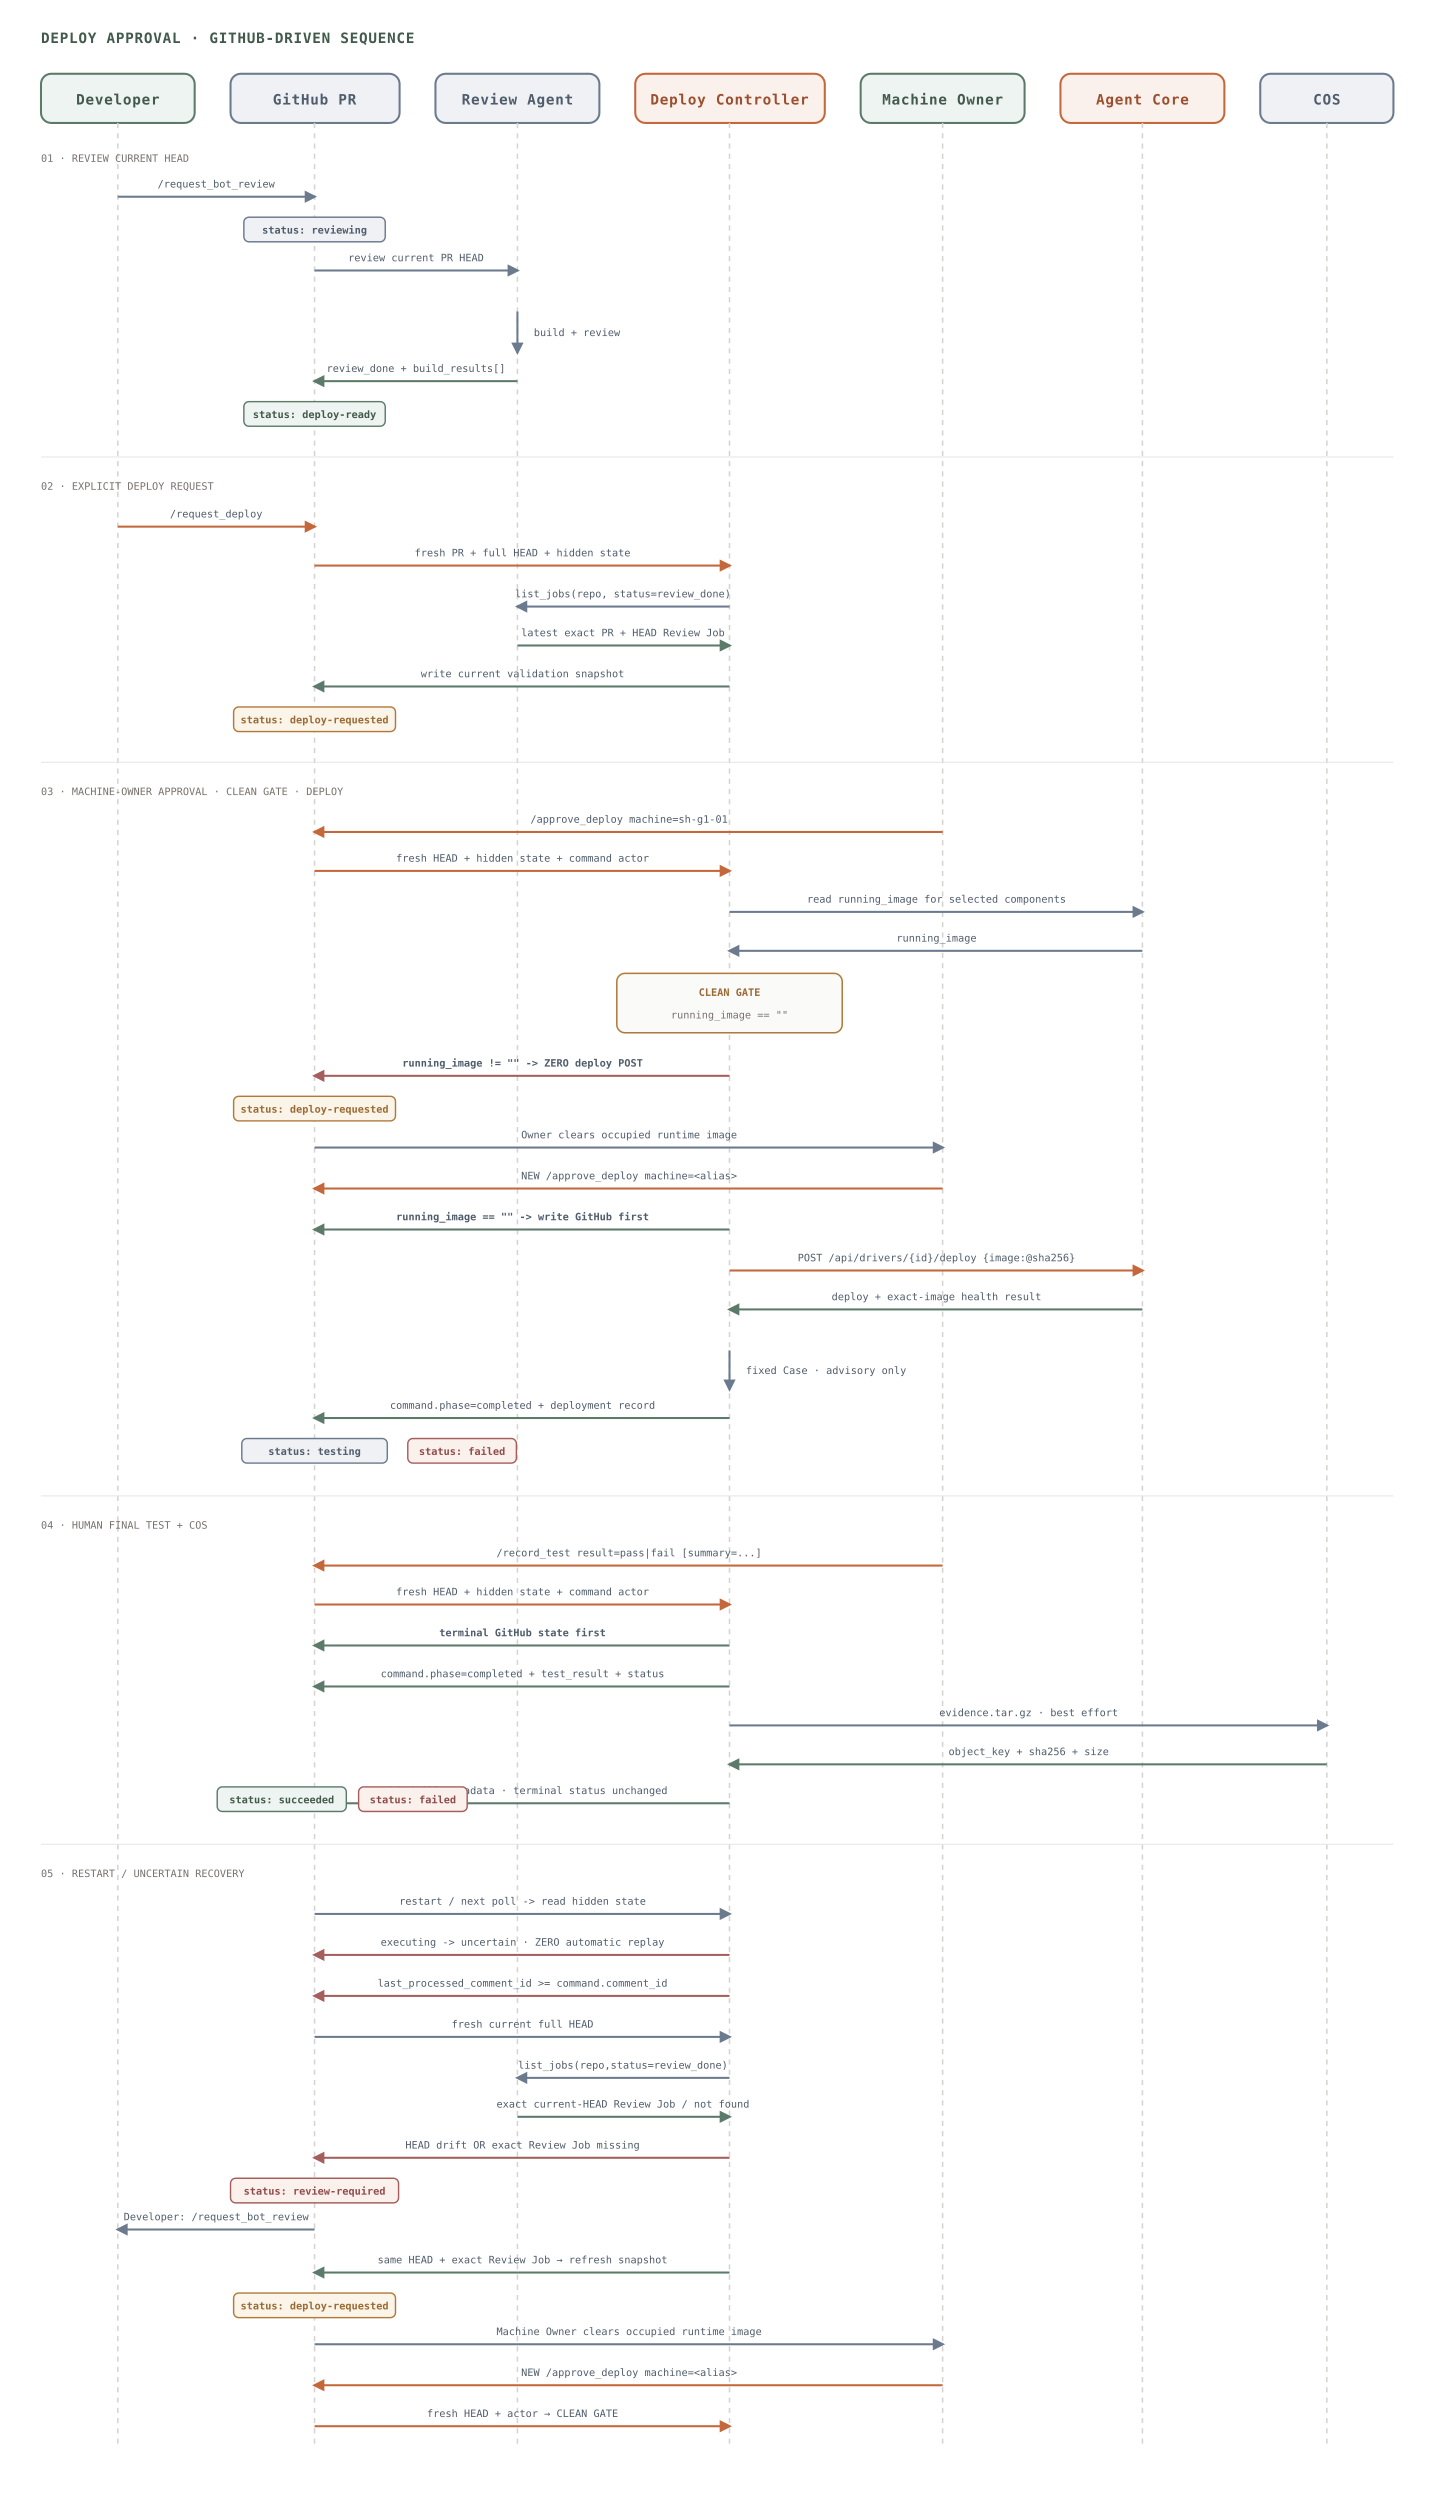
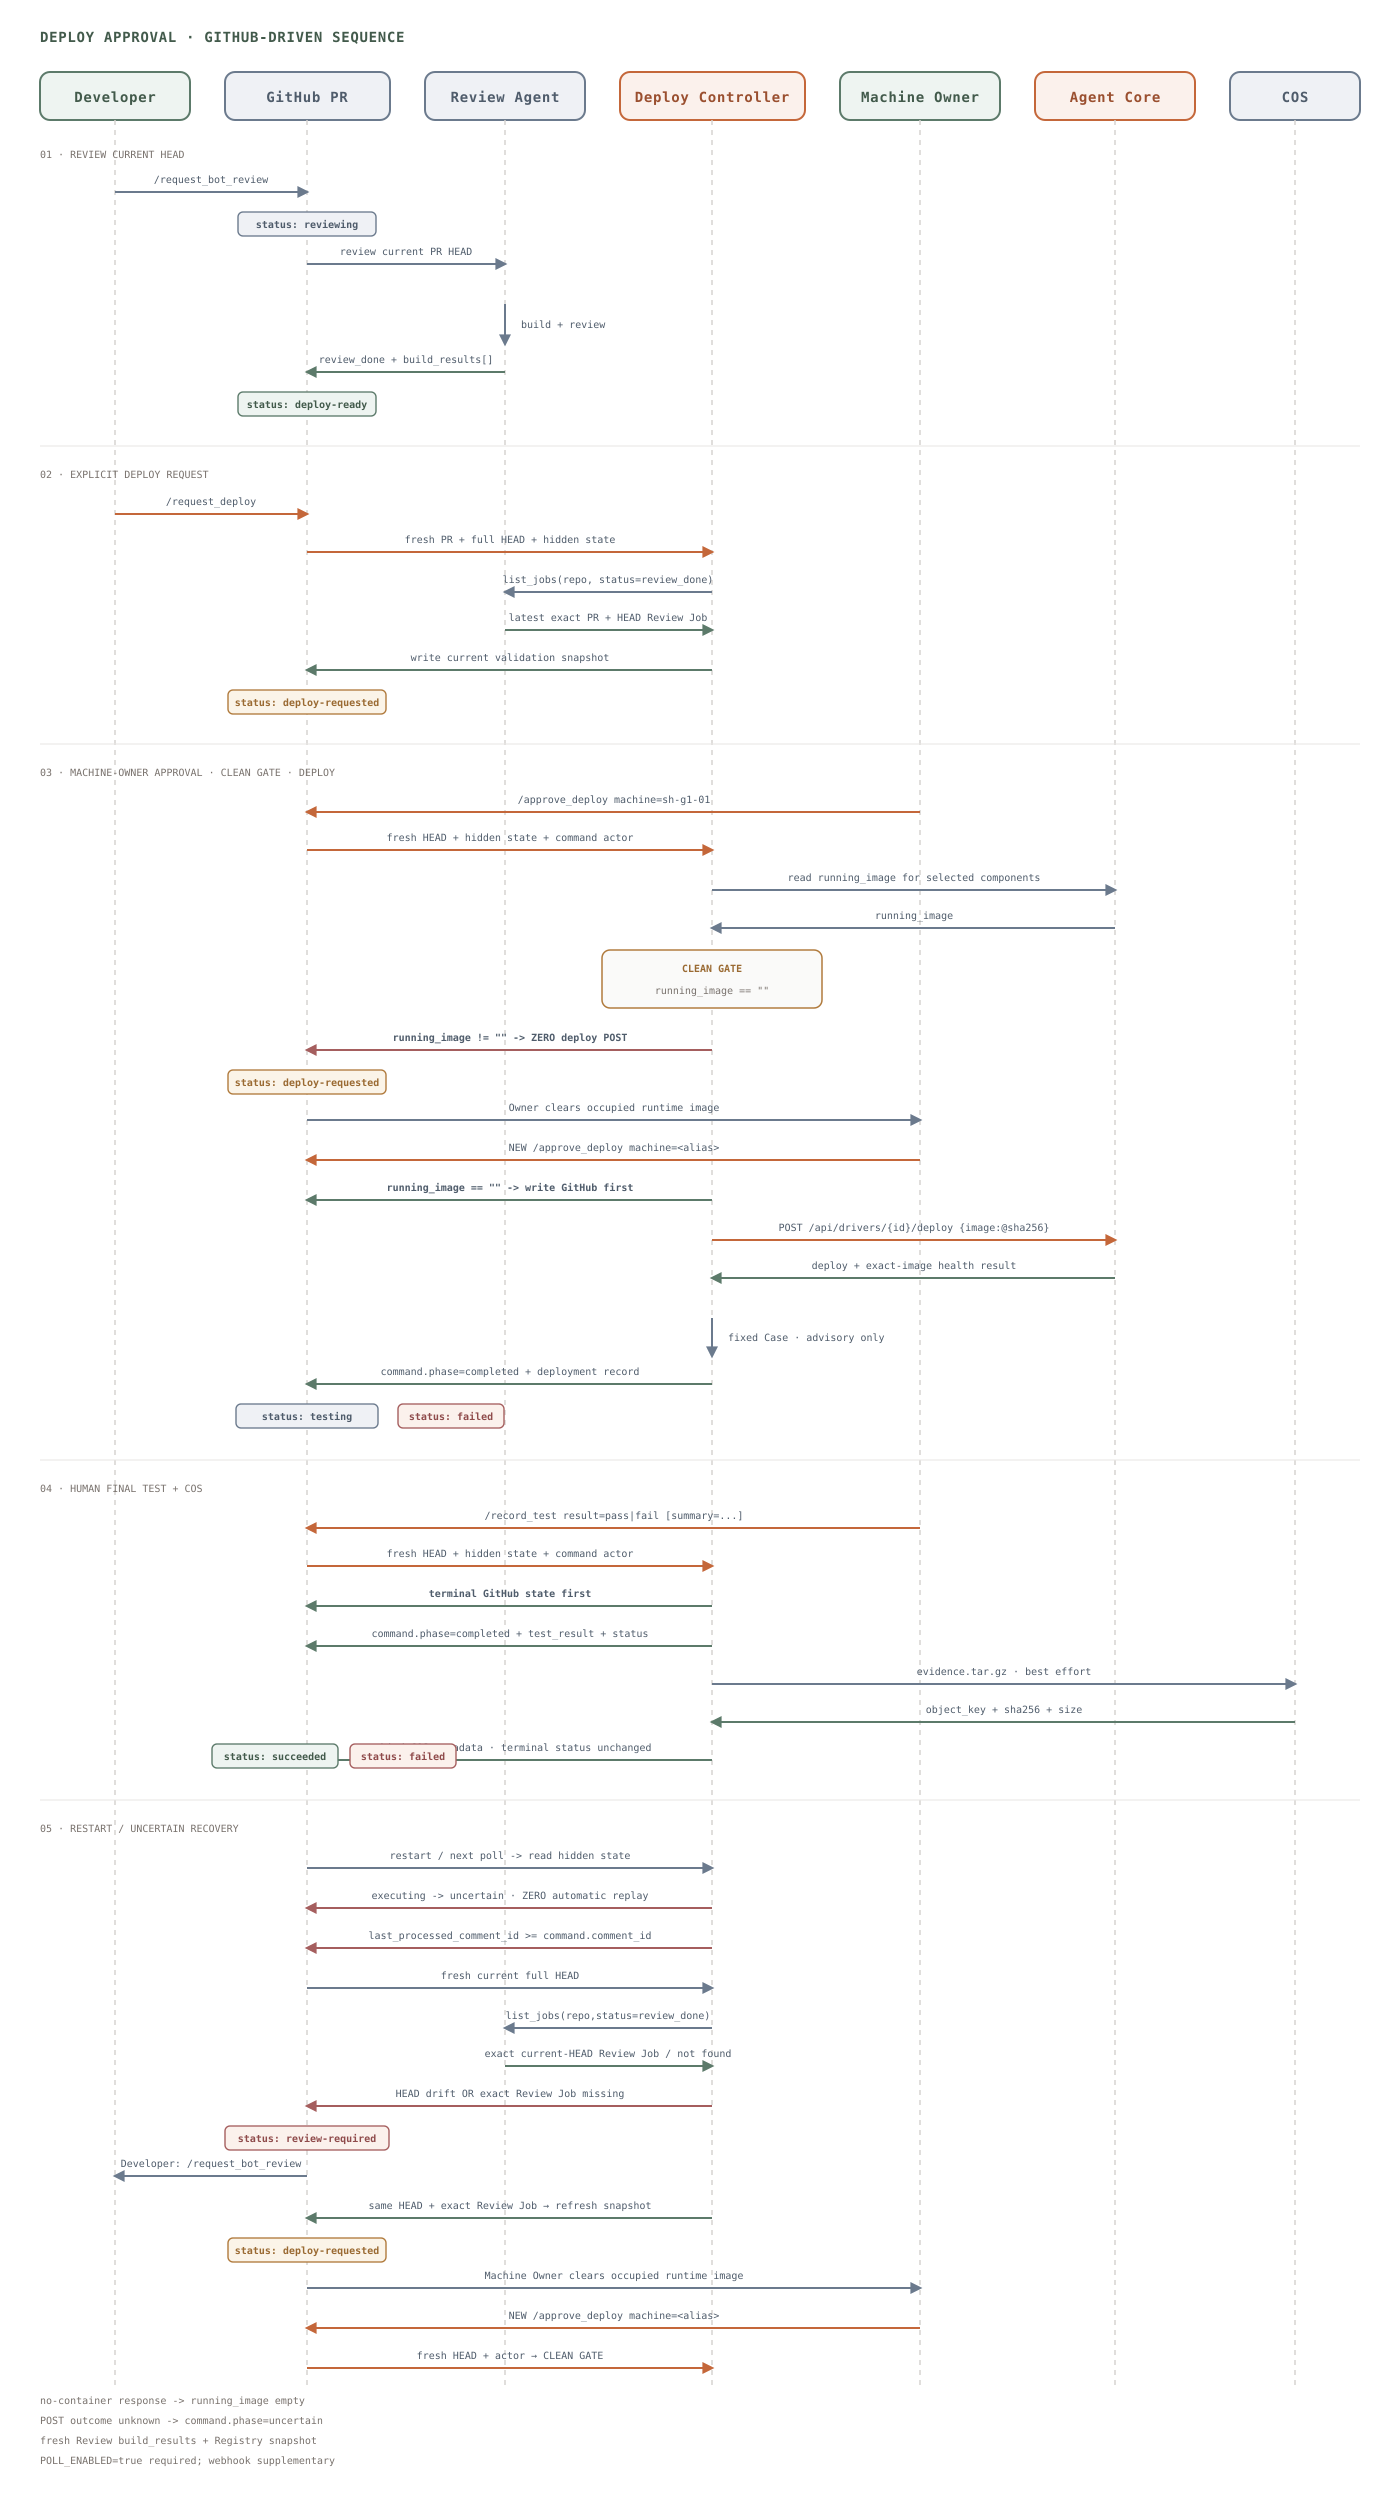
- <svg xmlns="http://www.w3.org/2000/svg" viewBox="0 0 1400 2440" width="1400" height="2440" role="img" aria-label="Deploy Approval GitHub-driven sequence diagram">
+ <svg xmlns="http://www.w3.org/2000/svg" viewBox="0 0 1400 2500" width="1400" height="2500" role="img" aria-label="Deploy Approval GitHub-driven sequence diagram">
  <defs>
    <marker id="arrow-blue" viewBox="0 0 10 10" refX="8" refY="5" markerWidth="6" markerHeight="6" orient="auto-start-reverse">
      <path d="M0 0 L10 5 L0 10z" fill="#6B7A8D" />
    </marker>
    <marker id="arrow-orange" viewBox="0 0 10 10" refX="8" refY="5" markerWidth="6" markerHeight="6" orient="auto-start-reverse">
      <path d="M0 0 L10 5 L0 10z" fill="#C4673A" />
    </marker>
    <marker id="arrow-green" viewBox="0 0 10 10" refX="8" refY="5" markerWidth="6" markerHeight="6" orient="auto-start-reverse">
      <path d="M0 0 L10 5 L0 10z" fill="#5C7A6A" />
    </marker>
    <marker id="arrow-red" viewBox="0 0 10 10" refX="8" refY="5" markerWidth="6" markerHeight="6" orient="auto-start-reverse">
      <path d="M0 0 L10 5 L0 10z" fill="#A55E5E" />
    </marker>
    <style>
      .mono { font-family: JetBrains Mono, ui-monospace, SFMono-Regular, Menlo, monospace; }
      .actor { rx:10; stroke-width:2; }
      .title { font-size:14px; font-weight:600; letter-spacing:.05em; }
      .small { font-size:10px; fill:#78716C; }
      .msg { font-size:10px; fill:#4F5C6B; }
      .msgStrong { font-size:10px; font-weight:600; fill:#4F5C6B; }
      .lifeline { stroke:#D6D3D1; stroke-width:1.5; stroke-dasharray:5 5; }
      .blue { stroke:#6B7A8D; fill:none; stroke-width:2; marker-end:url(#arrow-blue); }
      .orange { stroke:#C4673A; fill:none; stroke-width:2; marker-end:url(#arrow-orange); }
      .green { stroke:#5C7A6A; fill:none; stroke-width:2; marker-end:url(#arrow-green); }
      .red { stroke:#A55E5E; fill:none; stroke-width:2; marker-end:url(#arrow-red); }
      .statusWait { fill:#FBF4E8; stroke:#B07A3C; stroke-width:1.4; rx:5; }
      .statusRun { fill:#EFF1F5; stroke:#6B7A8D; stroke-width:1.4; rx:5; }
      .statusOk { fill:#EEF4F1; stroke:#5C7A6A; stroke-width:1.4; rx:5; }
      .statusFail { fill:#FBF1EC; stroke:#A55E5E; stroke-width:1.4; rx:5; }
      .statusText { font-size:10px; font-weight:600; }
      .gate { fill:#FAFAF9; stroke:#B07A3C; stroke-width:1.5; rx:8; }
    </style>
  </defs>
  <text x="40" y="42" class="mono title" fill="#425A4B">DEPLOY APPROVAL · GITHUB-DRIVEN SEQUENCE</text>
  <g class="mono">
    <rect x="40" y="72" width="150" height="48" class="actor" fill="#EEF4F1" stroke="#5C7A6A" />
    <text x="115" y="102" text-anchor="middle" class="title" fill="#425A4B">Developer</text>
    <rect x="225" y="72" width="165" height="48" class="actor" fill="#EFF1F5" stroke="#6B7A8D" />
    <text x="307" y="102" text-anchor="middle" class="title" fill="#4F5C6B">GitHub PR</text>
    <rect x="425" y="72" width="160" height="48" class="actor" fill="#EFF1F5" stroke="#6B7A8D" />
    <text x="505" y="102" text-anchor="middle" class="title" fill="#4F5C6B">Review Agent</text>
    <rect x="620" y="72" width="185" height="48" class="actor" fill="#FBF1EC" stroke="#C4673A" />
    <text x="712" y="102" text-anchor="middle" class="title" fill="#9A4F2F">Deploy Controller</text>
    <rect x="840" y="72" width="160" height="48" class="actor" fill="#EEF4F1" stroke="#5C7A6A" />
    <text x="920" y="102" text-anchor="middle" class="title" fill="#425A4B">Machine Owner</text>
    <rect x="1035" y="72" width="160" height="48" class="actor" fill="#FBF1EC" stroke="#C4673A" />
    <text x="1115" y="102" text-anchor="middle" class="title" fill="#9A4F2F">Agent Core</text>
    <rect x="1230" y="72" width="130" height="48" class="actor" fill="#EFF1F5" stroke="#6B7A8D" />
    <text x="1295" y="102" text-anchor="middle" class="title" fill="#4F5C6B">COS</text>
  </g>
  <g>
    <line x1="115" y1="120" x2="115" y2="2390" class="lifeline" />
    <line x1="307" y1="120" x2="307" y2="2390" class="lifeline" />
    <line x1="505" y1="120" x2="505" y2="2390" class="lifeline" />
    <line x1="712" y1="120" x2="712" y2="2390" class="lifeline" />
    <line x1="920" y1="120" x2="920" y2="2390" class="lifeline" />
    <line x1="1115" y1="120" x2="1115" y2="2390" class="lifeline" />
    <line x1="1295" y1="120" x2="1295" y2="2390" class="lifeline" />
  </g>
  <text x="40" y="158" class="mono small">01 · REVIEW CURRENT HEAD</text>
  <path d="M115 192 L307 192" class="blue" />
  <text x="211" y="183" text-anchor="middle" class="mono msg">/request_bot_review</text>
  <rect x="238" y="212" width="138" height="24" class="statusRun" />
  <text x="307" y="228" text-anchor="middle" class="mono statusText" fill="#4F5C6B">status: reviewing</text>
  <path d="M307 264 L505 264" class="blue" />
  <text x="406" y="255" text-anchor="middle" class="mono msg">review current PR HEAD</text>
  <path d="M505 304 L505 344" class="blue" />
  <text x="521" y="328" class="mono msg">build + review</text>
  <path d="M505 372 L307 372" class="green" />
  <text x="406" y="363" text-anchor="middle" class="mono msg">review_done + build_results[]</text>
  <rect x="238" y="392" width="138" height="24" class="statusOk" />
  <text x="307" y="408" text-anchor="middle" class="mono statusText" fill="#425A4B">status: deploy-ready</text>
  <line x1="40" y1="446" x2="1360" y2="446" stroke="#E7E5E4" />
  <text x="40" y="478" class="mono small">02 · EXPLICIT DEPLOY REQUEST</text>
  <path d="M115 514 L307 514" class="orange" />
  <text x="211" y="505" text-anchor="middle" class="mono msg">/request_deploy</text>
  <path d="M307 552 L712 552" class="orange" />
  <text x="510" y="543" text-anchor="middle" class="mono msg">fresh PR + full HEAD + hidden state</text>
  <path d="M712 592 L505 592" class="blue" />
  <text x="608" y="583" text-anchor="middle" class="mono msg">list_jobs(repo, status=review_done)</text>
  <path d="M505 630 L712 630" class="green" />
  <text x="608" y="621" text-anchor="middle" class="mono msg">latest exact PR + HEAD Review Job</text>
  <path d="M712 670 L307 670" class="green" />
  <text x="510" y="661" text-anchor="middle" class="mono msg">write current validation snapshot</text>
  <rect x="228" y="690" width="158" height="24" class="statusWait" />
  <text x="307" y="706" text-anchor="middle" class="mono statusText" fill="#9A6A32">status: deploy-requested</text>
  <line x1="40" y1="744" x2="1360" y2="744" stroke="#E7E5E4" />
  <text x="40" y="776" class="mono small">03 · MACHINE-OWNER APPROVAL · CLEAN GATE · DEPLOY</text>
  <path d="M920 812 L307 812" class="orange" />
  <text x="614" y="803" text-anchor="middle" class="mono msg">/approve_deploy machine=sh-g1-01</text>
  <path d="M307 850 L712 850" class="orange" />
  <text x="510" y="841" text-anchor="middle" class="mono msg">fresh HEAD + hidden state + command actor</text>
  <path d="M712 890 L1115 890" class="blue" />
  <text x="914" y="881" text-anchor="middle" class="mono msg">read running_image for selected components</text>
  <path d="M1115 928 L712 928" class="blue" />
  <text x="914" y="919" text-anchor="middle" class="mono msg">running_image</text>
  <rect x="602" y="950" width="220" height="58" class="gate" />
  <text x="712" y="972" text-anchor="middle" class="mono statusText" fill="#9A6A32">CLEAN GATE</text>
  <text x="712" y="994" text-anchor="middle" class="mono small">running_image == ""</text>
  <path d="M712 1050 L307 1050" class="red" />
  <text x="510" y="1041" text-anchor="middle" class="mono msgStrong">running_image != "" -&gt; ZERO deploy POST</text>
  <rect x="228" y="1070" width="158" height="24" class="statusWait" />
  <text x="307" y="1086" text-anchor="middle" class="mono statusText" fill="#9A6A32">status: deploy-requested</text>
  <path d="M307 1120 L920 1120" class="blue" />
  <text x="614" y="1111" text-anchor="middle" class="mono msg">Owner clears occupied runtime image</text>
  <path d="M920 1160 L307 1160" class="orange" />
  <text x="614" y="1151" text-anchor="middle" class="mono msg">NEW /approve_deploy machine=&lt;alias&gt;</text>
  <path d="M712 1200 L307 1200" class="green" />
  <text x="510" y="1191" text-anchor="middle" class="mono msgStrong">running_image == "" -&gt; write GitHub first</text>
  <path d="M712 1240 L1115 1240" class="orange" />
  <text x="914" y="1231" text-anchor="middle" class="mono msg">POST /api/drivers/{id}/deploy {image:@sha256}</text>
  <path d="M1115 1278 L712 1278" class="green" />
  <text x="914" y="1269" text-anchor="middle" class="mono msg">deploy + exact-image health result</text>
  <path d="M712 1318 L712 1356" class="blue" />
  <text x="728" y="1341" class="mono msg">fixed Case · advisory only</text>
  <path d="M712 1384 L307 1384" class="green" />
  <text x="510" y="1375" text-anchor="middle" class="mono msg">command.phase=completed + deployment record</text>
  <rect x="236" y="1404" width="142" height="24" class="statusRun" />
  <text x="307" y="1420" text-anchor="middle" class="mono statusText" fill="#4F5C6B">status: testing</text>
  <rect x="398" y="1404" width="106" height="24" class="statusFail" />
  <text x="451" y="1420" text-anchor="middle" class="mono statusText" fill="#8F4B4B">status: failed</text>
  <line x1="40" y1="1460" x2="1360" y2="1460" stroke="#E7E5E4" />
  <text x="40" y="1492" class="mono small">04 · HUMAN FINAL TEST + COS</text>
  <path d="M920 1528 L307 1528" class="orange" />
  <text x="614" y="1519" text-anchor="middle" class="mono msg">/record_test result=pass|fail [summary=...]</text>
  <path d="M307 1566 L712 1566" class="orange" />
  <text x="510" y="1557" text-anchor="middle" class="mono msg">fresh HEAD + hidden state + command actor</text>
  <path d="M712 1606 L307 1606" class="green" />
  <text x="510" y="1597" text-anchor="middle" class="mono msgStrong">terminal GitHub state first</text>
  <path d="M712 1646 L307 1646" class="green" />
  <text x="510" y="1637" text-anchor="middle" class="mono msg">command.phase=completed + test_result + status</text>
  <path d="M712 1684 L1295 1684" class="blue" />
  <text x="1004" y="1675" text-anchor="middle" class="mono msg">evidence.tar.gz · best effort</text>
  <path d="M1295 1722 L712 1722" class="green" />
  <text x="1004" y="1713" text-anchor="middle" class="mono msg">object_key + sha256 + size</text>
  <path d="M712 1760 L307 1760" class="green" />
  <text x="510" y="1751" text-anchor="middle" class="mono msg">rebind COS metadata · terminal status unchanged</text>
  <rect x="212" y="1744" width="126" height="24" class="statusOk" />
  <text x="275" y="1760" text-anchor="middle" class="mono statusText" fill="#425A4B">status: succeeded</text>
  <rect x="350" y="1744" width="106" height="24" class="statusFail" />
  <text x="403" y="1760" text-anchor="middle" class="mono statusText" fill="#8F4B4B">status: failed</text>
  <line x1="40" y1="1800" x2="1360" y2="1800" stroke="#E7E5E4" />
  <text x="40" y="1832" class="mono small">05 · RESTART / UNCERTAIN RECOVERY</text>
  <path d="M307 1868 L712 1868" class="blue" />
  <text x="510" y="1859" text-anchor="middle" class="mono msg">restart / next poll -&gt; read hidden state</text>
  <path d="M712 1908 L307 1908" class="red" />
  <text x="510" y="1899" text-anchor="middle" class="mono msg">executing -&gt; uncertain · ZERO automatic replay</text>
  <path d="M712 1948 L307 1948" class="red" />
  <text x="510" y="1939" text-anchor="middle" class="mono msg">last_processed_comment_id &gt;= command.comment_id</text>
  <path d="M307 1988 L712 1988" class="blue" />
  <text x="510" y="1979" text-anchor="middle" class="mono msg">fresh current full HEAD</text>
  <path d="M712 2028 L505 2028" class="blue" />
  <text x="608" y="2019" text-anchor="middle" class="mono msg">list_jobs(repo,status=review_done)</text>
  <path d="M505 2066 L712 2066" class="green" />
  <text x="608" y="2057" text-anchor="middle" class="mono msg">exact current-HEAD Review Job / not found</text>
  <path d="M712 2106 L307 2106" class="red" />
  <text x="510" y="2097" text-anchor="middle" class="mono msg">HEAD drift OR exact Review Job missing</text>
  <rect x="225" y="2126" width="164" height="24" class="statusFail" />
  <text x="307" y="2142" text-anchor="middle" class="mono statusText" fill="#8F4B4B">status: review-required</text>
  <path d="M307 2176 L115 2176" class="blue" />
  <text x="211" y="2167" text-anchor="middle" class="mono msg">Developer: /request_bot_review</text>
  <path d="M712 2218 L307 2218" class="green" />
  <text x="510" y="2209" text-anchor="middle" class="mono msg">same HEAD + exact Review Job → refresh snapshot</text>
  <rect x="228" y="2238" width="158" height="24" class="statusWait" />
  <text x="307" y="2254" text-anchor="middle" class="mono statusText" fill="#9A6A32">status: deploy-requested</text>
  <path d="M307 2288 L920 2288" class="blue" />
  <text x="614" y="2279" text-anchor="middle" class="mono msg">Machine Owner clears occupied runtime image</text>
  <path d="M920 2328 L307 2328" class="orange" />
  <text x="614" y="2319" text-anchor="middle" class="mono msg">NEW /approve_deploy machine=&lt;alias&gt;</text>
  <path d="M307 2368 L712 2368" class="orange" />
  <text x="510" y="2359" text-anchor="middle" class="mono msg">fresh HEAD + actor → CLEAN GATE</text>
+   <text x="40" y="2404" class="mono small">no-container response -&gt; running_image empty</text>
+   <text x="40" y="2424" class="mono small">POST outcome unknown -&gt; command.phase=uncertain</text>
+   <text x="40" y="2444" class="mono small">fresh Review build_results + Registry snapshot</text>
+   <text x="40" y="2464" class="mono small">POLL_ENABLED=true required; webhook supplementary</text>
</svg>
